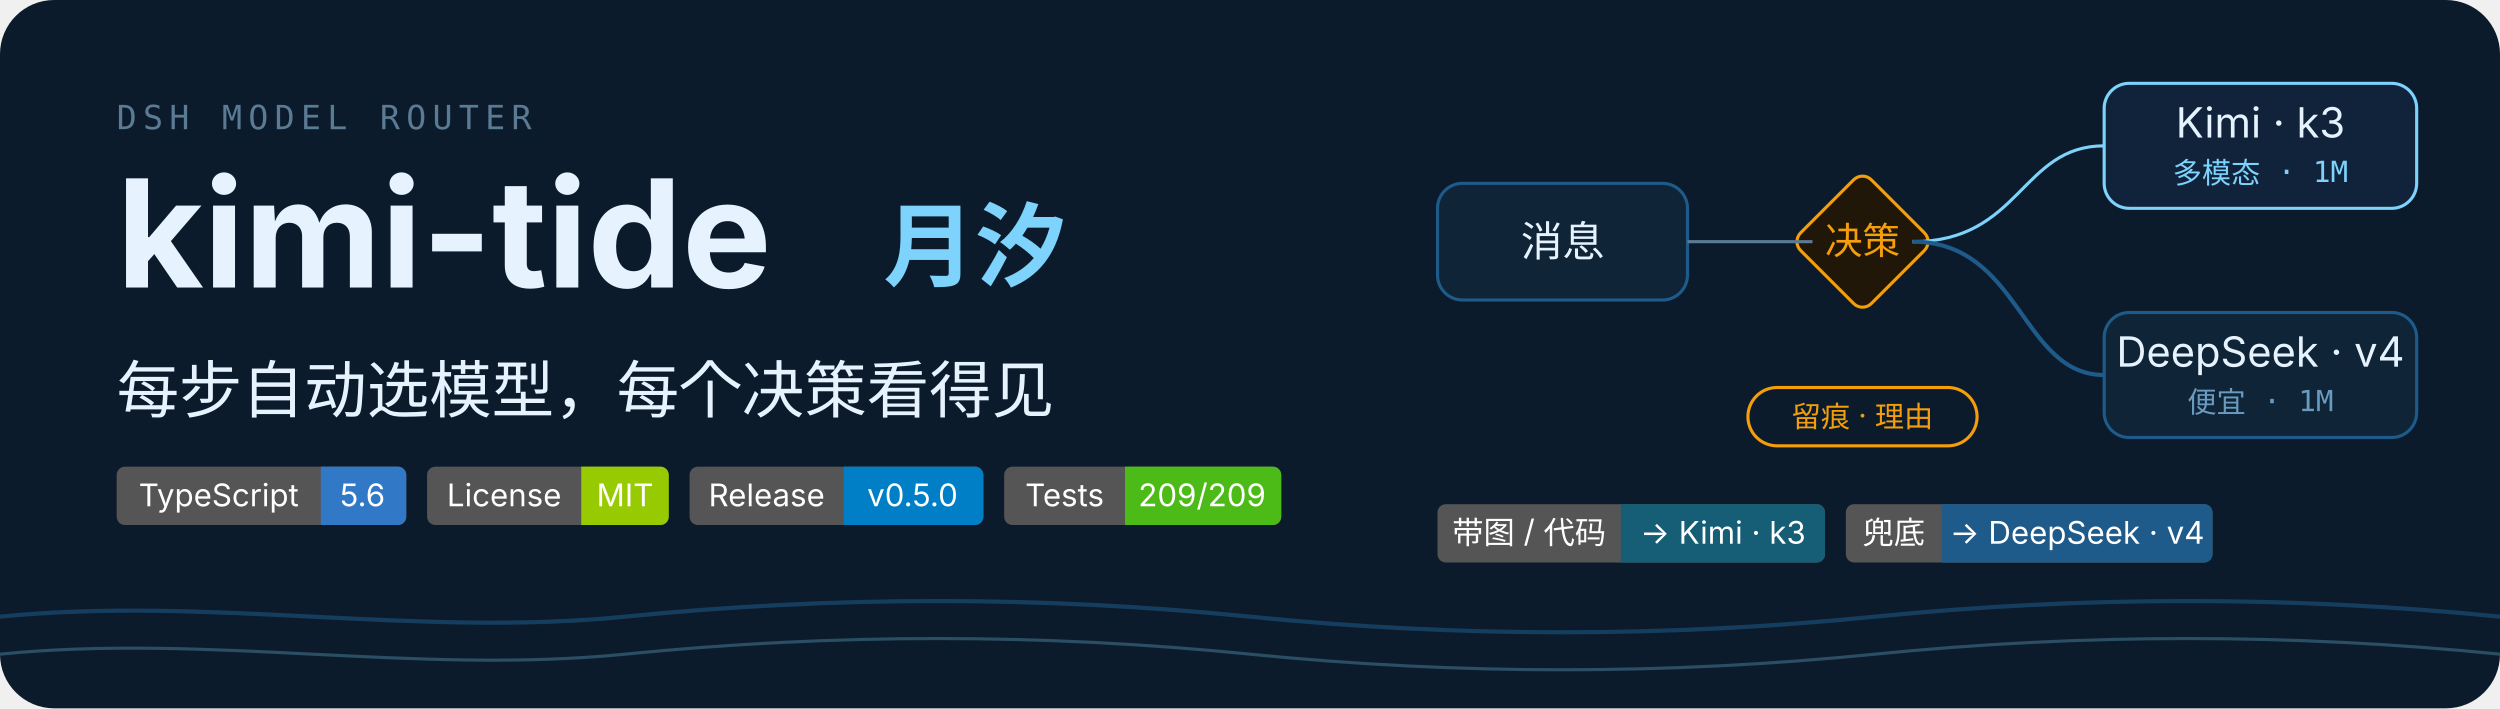
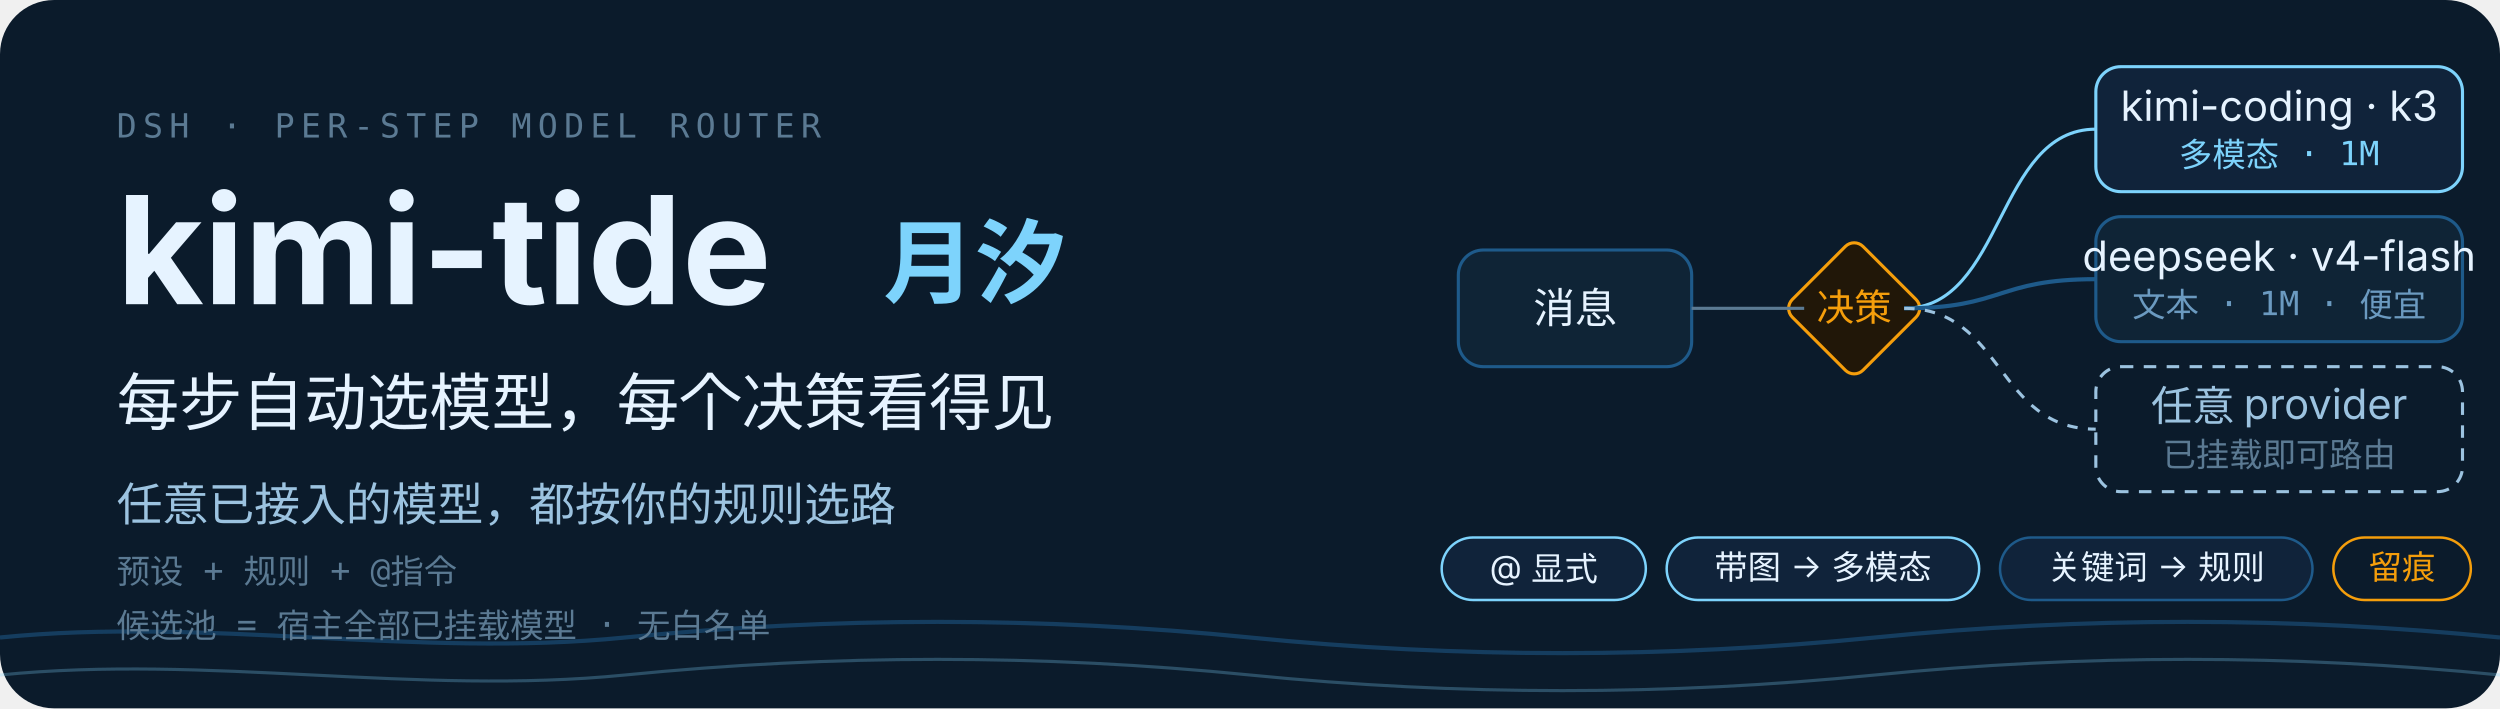
<svg xmlns="http://www.w3.org/2000/svg" width="1200" height="340" viewBox="0 0 1200 340" role="img" aria-labelledby="title desc">
  <rect width="1200" height="340" rx="26" fill="#0B1B2B" />
-   <path d="M 0 296 C 100 286, 200 306, 300 296 S 500 286, 600 296 S 800 306, 900 296 S 1100 286, 1200 296" fill="none" stroke="#1E5A8A" stroke-width="2" opacity="0.55" />
-   <path d="M 0 314 C 100 304, 200 324, 300 314 S 500 304, 600 314 S 800 324, 900 314 S 1100 304, 1200 314" fill="none" stroke="#7DD3FC" stroke-width="1.5" opacity="0.28" />
-   <g id="title-block" transform="translate(56 62)">
-     <text x="0" y="0" font-family="ui-monospace, SFMono-Regular, Menlo, monospace" font-size="16" letter-spacing="3" fill="#5B7A93">DSH MODEL ROUTER</text>
-     <text x="0" y="76" font-family="-apple-system, BlinkMacSystemFont, 'Segoe UI', 'PingFang SC', 'Microsoft YaHei', sans-serif" font-size="72" font-weight="700" fill="#E6F3FF">kimi-tide</text>
-     <text x="368" y="72" font-family="-apple-system, BlinkMacSystemFont, 'Segoe UI', 'PingFang SC', 'Microsoft YaHei', sans-serif" font-size="44" font-weight="600" fill="#7DD3FC">月汐</text>
-     <text x="0" y="136" font-family="-apple-system, BlinkMacSystemFont, 'Segoe UI', 'PingFang SC', 'Microsoft YaHei', sans-serif" font-size="30" fill="#E6F3FF">每步自动选模型，每个决策看得见</text>
-     <g id="badges" transform="translate(0 162)">
-       <rect x="0" y="0" width="139" height="28" rx="4" fill="#555555" />
-       <path d="M 98 0 H 135 A 4 4 0 0 1 139 4 V 24 A 4 4 0 0 1 135 28 H 98 Z" fill="#3178C6" />
-       <text x="49" y="19" text-anchor="middle" font-family="-apple-system, BlinkMacSystemFont, 'Segoe UI', 'PingFang SC', 'Microsoft YaHei', sans-serif" font-size="15" fill="#FFFFFF">TypeScript</text>
-       <text x="118" y="19" text-anchor="middle" font-family="-apple-system, BlinkMacSystemFont, 'Segoe UI', 'PingFang SC', 'Microsoft YaHei', sans-serif" font-size="15" fill="#FFFFFF">5.6</text>
-       <rect x="149" y="0" width="116" height="28" rx="4" fill="#555555" />
-       <path d="M 223 0 H 261 A 4 4 0 0 1 265 4 V 24 A 4 4 0 0 1 261 28 H 223 Z" fill="#97CA00" />
-       <text x="186" y="19" text-anchor="middle" font-family="-apple-system, BlinkMacSystemFont, 'Segoe UI', 'PingFang SC', 'Microsoft YaHei', sans-serif" font-size="15" fill="#FFFFFF">License</text>
-       <text x="244" y="19" text-anchor="middle" font-family="-apple-system, BlinkMacSystemFont, 'Segoe UI', 'PingFang SC', 'Microsoft YaHei', sans-serif" font-size="15" fill="#FFFFFF">MIT</text>
-       <rect x="275" y="0" width="141" height="28" rx="4" fill="#555555" />
-       <path d="M 349 0 H 412 A 4 4 0 0 1 416 4 V 24 A 4 4 0 0 1 412 28 H 349 Z" fill="#007EC6" />
-       <text x="312" y="19" text-anchor="middle" font-family="-apple-system, BlinkMacSystemFont, 'Segoe UI', 'PingFang SC', 'Microsoft YaHei', sans-serif" font-size="15" fill="#FFFFFF">Release</text>
-       <text x="382" y="19" text-anchor="middle" font-family="-apple-system, BlinkMacSystemFont, 'Segoe UI', 'PingFang SC', 'Microsoft YaHei', sans-serif" font-size="15" fill="#FFFFFF">v0.5.0</text>
-       <rect x="426" y="0" width="133" height="28" rx="4" fill="#555555" />
-       <path d="M 484 0 H 555 A 4 4 0 0 1 559 4 V 24 A 4 4 0 0 1 555 28 H 484 Z" fill="#4CBB17" />
-       <text x="455" y="19" text-anchor="middle" font-family="-apple-system, BlinkMacSystemFont, 'Segoe UI', 'PingFang SC', 'Microsoft YaHei', sans-serif" font-size="15" fill="#FFFFFF">Tests</text>
-       <text x="521" y="19" text-anchor="middle" font-family="-apple-system, BlinkMacSystemFont, 'Segoe UI', 'PingFang SC', 'Microsoft YaHei', sans-serif" font-size="15" fill="#FFFFFF">209/209</text>
+   <path d="M 0 306 C 100 296, 200 316, 300 306 S 500 296, 600 306 S 800 316, 900 306 S 1100 296, 1200 306" fill="none" stroke="#1E5A8A" stroke-width="2" opacity="0.55" />
+   <path d="M 0 324 C 100 314, 200 334, 300 324 S 500 314, 600 324 S 800 334, 900 324 S 1100 314, 1200 324" fill="none" stroke="#7DD3FC" stroke-width="1.5" opacity="0.28" />
+   <g id="title-block" transform="translate(56 66)">
+     <text x="0" y="0" font-family="ui-monospace, SFMono-Regular, Menlo, monospace" font-size="16" letter-spacing="3" fill="#5B7A93">DSH · PER-STEP MODEL ROUTER</text>
+     <text x="0" y="80" font-family="-apple-system, BlinkMacSystemFont, 'Segoe UI', 'PingFang SC', 'Microsoft YaHei', sans-serif" font-size="72" font-weight="700" fill="#E6F3FF">kimi-tide</text>
+     <text x="368" y="76" font-family="-apple-system, BlinkMacSystemFont, 'Segoe UI', 'PingFang SC', 'Microsoft YaHei', sans-serif" font-size="44" font-weight="600" fill="#7DD3FC">月汐</text>
+     <text x="0" y="138" font-family="-apple-system, BlinkMacSystemFont, 'Segoe UI', 'PingFang SC', 'Microsoft YaHei', sans-serif" font-size="30" fill="#E6F3FF">每步自动选模型，每个决策看得见</text>
+     <text x="0" y="184" font-family="-apple-system, BlinkMacSystemFont, 'Segoe UI', 'PingFang SC', 'Microsoft YaHei', sans-serif" font-size="22" fill="#9CC3E0">任意已接入的模型，都按你的规则选路</text>
+     <g id="principles" transform="translate(0 214)" font-family="ui-monospace, SFMono-Regular, Menlo, monospace" font-size="16" fill="#5B7A93">
+       <text x="0" y="0">预设 + 规则 + @指令</text>
+       <text x="0" y="26">候选池 = 宿主全部已挂载模型 · 无白名单</text>
    </g>
  </g>
-   <g id="project-proof" transform="translate(690 64)">
-     <rect x="0" y="24" width="120" height="56" rx="12" fill="#0F2436" stroke="#1E5A8A" stroke-width="1.5" />
-     <text x="60" y="59" text-anchor="middle" font-family="-apple-system, BlinkMacSystemFont, 'Segoe UI', 'PingFang SC', 'Microsoft YaHei', sans-serif" font-size="20" fill="#E6F3FF">消息</text>
-     <rect x="180" y="28" width="48" height="48" rx="6" fill="#211708" stroke="#F59E0B" stroke-width="1.5" transform="rotate(45 204 52)" />
-     <text x="204" y="58" text-anchor="middle" font-family="-apple-system, BlinkMacSystemFont, 'Segoe UI', 'PingFang SC', 'Microsoft YaHei', sans-serif" font-size="18" fill="#F59E0B">决策</text>
-     <path d="M 120 52 L 180 52" stroke="#5B7A93" stroke-width="1.5" fill="none" />
-     <path d="M 228 52 C 280 52, 280 6, 320 6" stroke="#7DD3FC" stroke-width="1.5" fill="none" />
-     <path d="M 228 52 C 280 52, 280 116, 320 116" stroke="#1E5A8A" stroke-width="2" fill="none" />
-     <rect x="320" y="-24" width="150" height="60" rx="12" fill="#10233A" stroke="#7DD3FC" stroke-width="1.5" />
-     <text x="395" y="2" text-anchor="middle" font-family="-apple-system, BlinkMacSystemFont, 'Segoe UI', 'PingFang SC', 'Microsoft YaHei', sans-serif" font-size="20" fill="#E6F3FF">Kimi · k3</text>
-     <text x="395" y="24" text-anchor="middle" font-family="ui-monospace, SFMono-Regular, Menlo, monospace" font-size="14" fill="#7DD3FC">多模态 · 1M</text>
-     <rect x="320" y="86" width="150" height="60" rx="12" fill="#0F2436" stroke="#1E5A8A" stroke-width="1.5" />
-     <text x="395" y="112" text-anchor="middle" font-family="-apple-system, BlinkMacSystemFont, 'Segoe UI', 'PingFang SC', 'Microsoft YaHei', sans-serif" font-size="20" fill="#E6F3FF">DeepSeek · v4</text>
-     <text x="395" y="134" text-anchor="middle" font-family="ui-monospace, SFMono-Regular, Menlo, monospace" font-size="14" fill="#6B9AC0">便宜 · 1M</text>
-     <rect x="149" y="122" width="110" height="28" rx="14" fill="none" stroke="#F59E0B" stroke-width="1.5" />
-     <text x="204" y="141" text-anchor="middle" font-family="-apple-system, BlinkMacSystemFont, 'Segoe UI', 'PingFang SC', 'Microsoft YaHei', sans-serif" font-size="14" fill="#F59E0B">留痕 · 理由</text>
-     <g id="rule-badges" transform="translate(0 178)">
-       <rect x="0" y="0" width="186" height="28" rx="4" fill="#555555" />
-       <path d="M 88 0 H 182 A 4 4 0 0 1 186 4 V 24 A 4 4 0 0 1 182 28 H 88 Z" fill="#155E75" />
-       <text x="44" y="19" text-anchor="middle" font-family="-apple-system, BlinkMacSystemFont, 'Segoe UI', 'PingFang SC', 'Microsoft YaHei', sans-serif" font-size="15" fill="#FFFFFF">带图 / 代码</text>
-       <text x="137" y="19" text-anchor="middle" font-family="-apple-system, BlinkMacSystemFont, 'Segoe UI', 'PingFang SC', 'Microsoft YaHei', sans-serif" font-size="15" fill="#FFFFFF">→ Kimi · k3</text>
-       <rect x="196" y="0" width="176" height="28" rx="4" fill="#555555" />
-       <path d="M 242 0 H 368 A 4 4 0 0 1 372 4 V 24 A 4 4 0 0 1 368 28 H 242 Z" fill="#1E5A8A" />
-       <text x="219" y="19" text-anchor="middle" font-family="-apple-system, BlinkMacSystemFont, 'Segoe UI', 'PingFang SC', 'Microsoft YaHei', sans-serif" font-size="15" fill="#FFFFFF">兜底</text>
-       <text x="307" y="19" text-anchor="middle" font-family="-apple-system, BlinkMacSystemFont, 'Segoe UI', 'PingFang SC', 'Microsoft YaHei', sans-serif" font-size="15" fill="#FFFFFF">→ DeepSeek · v4</text>
+   <g id="project-proof" transform="translate(700 34)">
+     <rect x="0" y="86" width="112" height="56" rx="12" fill="#0F2436" stroke="#1E5A8A" stroke-width="1.5" />
+     <text x="56" y="121" text-anchor="middle" font-family="-apple-system, BlinkMacSystemFont, 'Segoe UI', 'PingFang SC', 'Microsoft YaHei', sans-serif" font-size="20" fill="#E6F3FF">消息</text>
+     <rect x="166" y="90" width="48" height="48" rx="6" fill="#211708" stroke="#F59E0B" stroke-width="1.5" transform="rotate(45 190 114)" />
+     <text x="190" y="120" text-anchor="middle" font-family="-apple-system, BlinkMacSystemFont, 'Segoe UI', 'PingFang SC', 'Microsoft YaHei', sans-serif" font-size="18" fill="#F59E0B">决策</text>
+     <path d="M 112 114 L 166 114" stroke="#5B7A93" stroke-width="1.5" fill="none" />
+     <path d="M 214 114 C 262 114, 258 28, 306 28" stroke="#7DD3FC" stroke-width="1.5" fill="none" />
+     <path d="M 214 114 C 262 114, 258 100, 306 100" stroke="#1E5A8A" stroke-width="2" fill="none" />
+     <path d="M 214 114 C 262 114, 258 172, 306 172" stroke="#9CC3E0" stroke-width="1.5" fill="none" stroke-dasharray="5 5" />
+     <rect x="306" y="-2" width="176" height="60" rx="12" fill="#10233A" stroke="#7DD3FC" stroke-width="1.5" />
+     <text x="394" y="24" text-anchor="middle" font-family="-apple-system, BlinkMacSystemFont, 'Segoe UI', 'PingFang SC', 'Microsoft YaHei', sans-serif" font-size="20" fill="#E6F3FF">kimi-coding · k3</text>
+     <text x="394" y="46" text-anchor="middle" font-family="ui-monospace, SFMono-Regular, Menlo, monospace" font-size="16" fill="#7DD3FC">多模态 · 1M</text>
+     <rect x="306" y="70" width="176" height="60" rx="12" fill="#0F2436" stroke="#1E5A8A" stroke-width="1.5" />
+     <text x="394" y="96" text-anchor="middle" font-family="-apple-system, BlinkMacSystemFont, 'Segoe UI', 'PingFang SC', 'Microsoft YaHei', sans-serif" font-size="20" fill="#E6F3FF">deepseek · v4-flash</text>
+     <text x="394" y="118" text-anchor="middle" font-family="ui-monospace, SFMono-Regular, Menlo, monospace" font-size="16" fill="#6B9AC0">文本 · 1M · 便宜</text>
+     <rect x="306" y="142" width="176" height="60" rx="12" fill="#0B1B2B" stroke="#9CC3E0" stroke-width="1.5" stroke-dasharray="6 5" />
+     <text x="394" y="168" text-anchor="middle" font-family="-apple-system, BlinkMacSystemFont, 'Segoe UI', 'PingFang SC', 'Microsoft YaHei', sans-serif" font-size="20" fill="#9CC3E0">任意 provider</text>
+     <text x="394" y="190" text-anchor="middle" font-family="ui-monospace, SFMono-Regular, Menlo, monospace" font-size="16" fill="#5B7A93">已挂载即可路由</text>
+     <g id="rule-chips" transform="translate(-8 224)" font-family="-apple-system, BlinkMacSystemFont, 'Segoe UI', 'PingFang SC', 'Microsoft YaHei', sans-serif" font-size="16" fill="#E6F3FF">
+       <rect x="0" y="0" width="98" height="30" rx="15" fill="#10233A" stroke="#7DD3FC" stroke-width="1.2" />
+       <text x="49" y="20" text-anchor="middle">@ 显式</text>
+       <rect x="108" y="0" width="150" height="30" rx="15" fill="#10233A" stroke="#7DD3FC" stroke-width="1.2" />
+       <text x="183" y="20" text-anchor="middle">带图 → 多模态</text>
+       <rect x="268" y="0" width="150" height="30" rx="15" fill="#10233A" stroke="#1E5A8A" stroke-width="1.2" />
+       <text x="343" y="20" text-anchor="middle">关键词 → 规则</text>
+       <rect x="428" y="0" width="66" height="30" rx="15" fill="none" stroke="#F59E0B" stroke-width="1.2" />
+       <text x="461" y="20" text-anchor="middle" fill="#F59E0B">留痕</text>
    </g>
  </g>
</svg>
